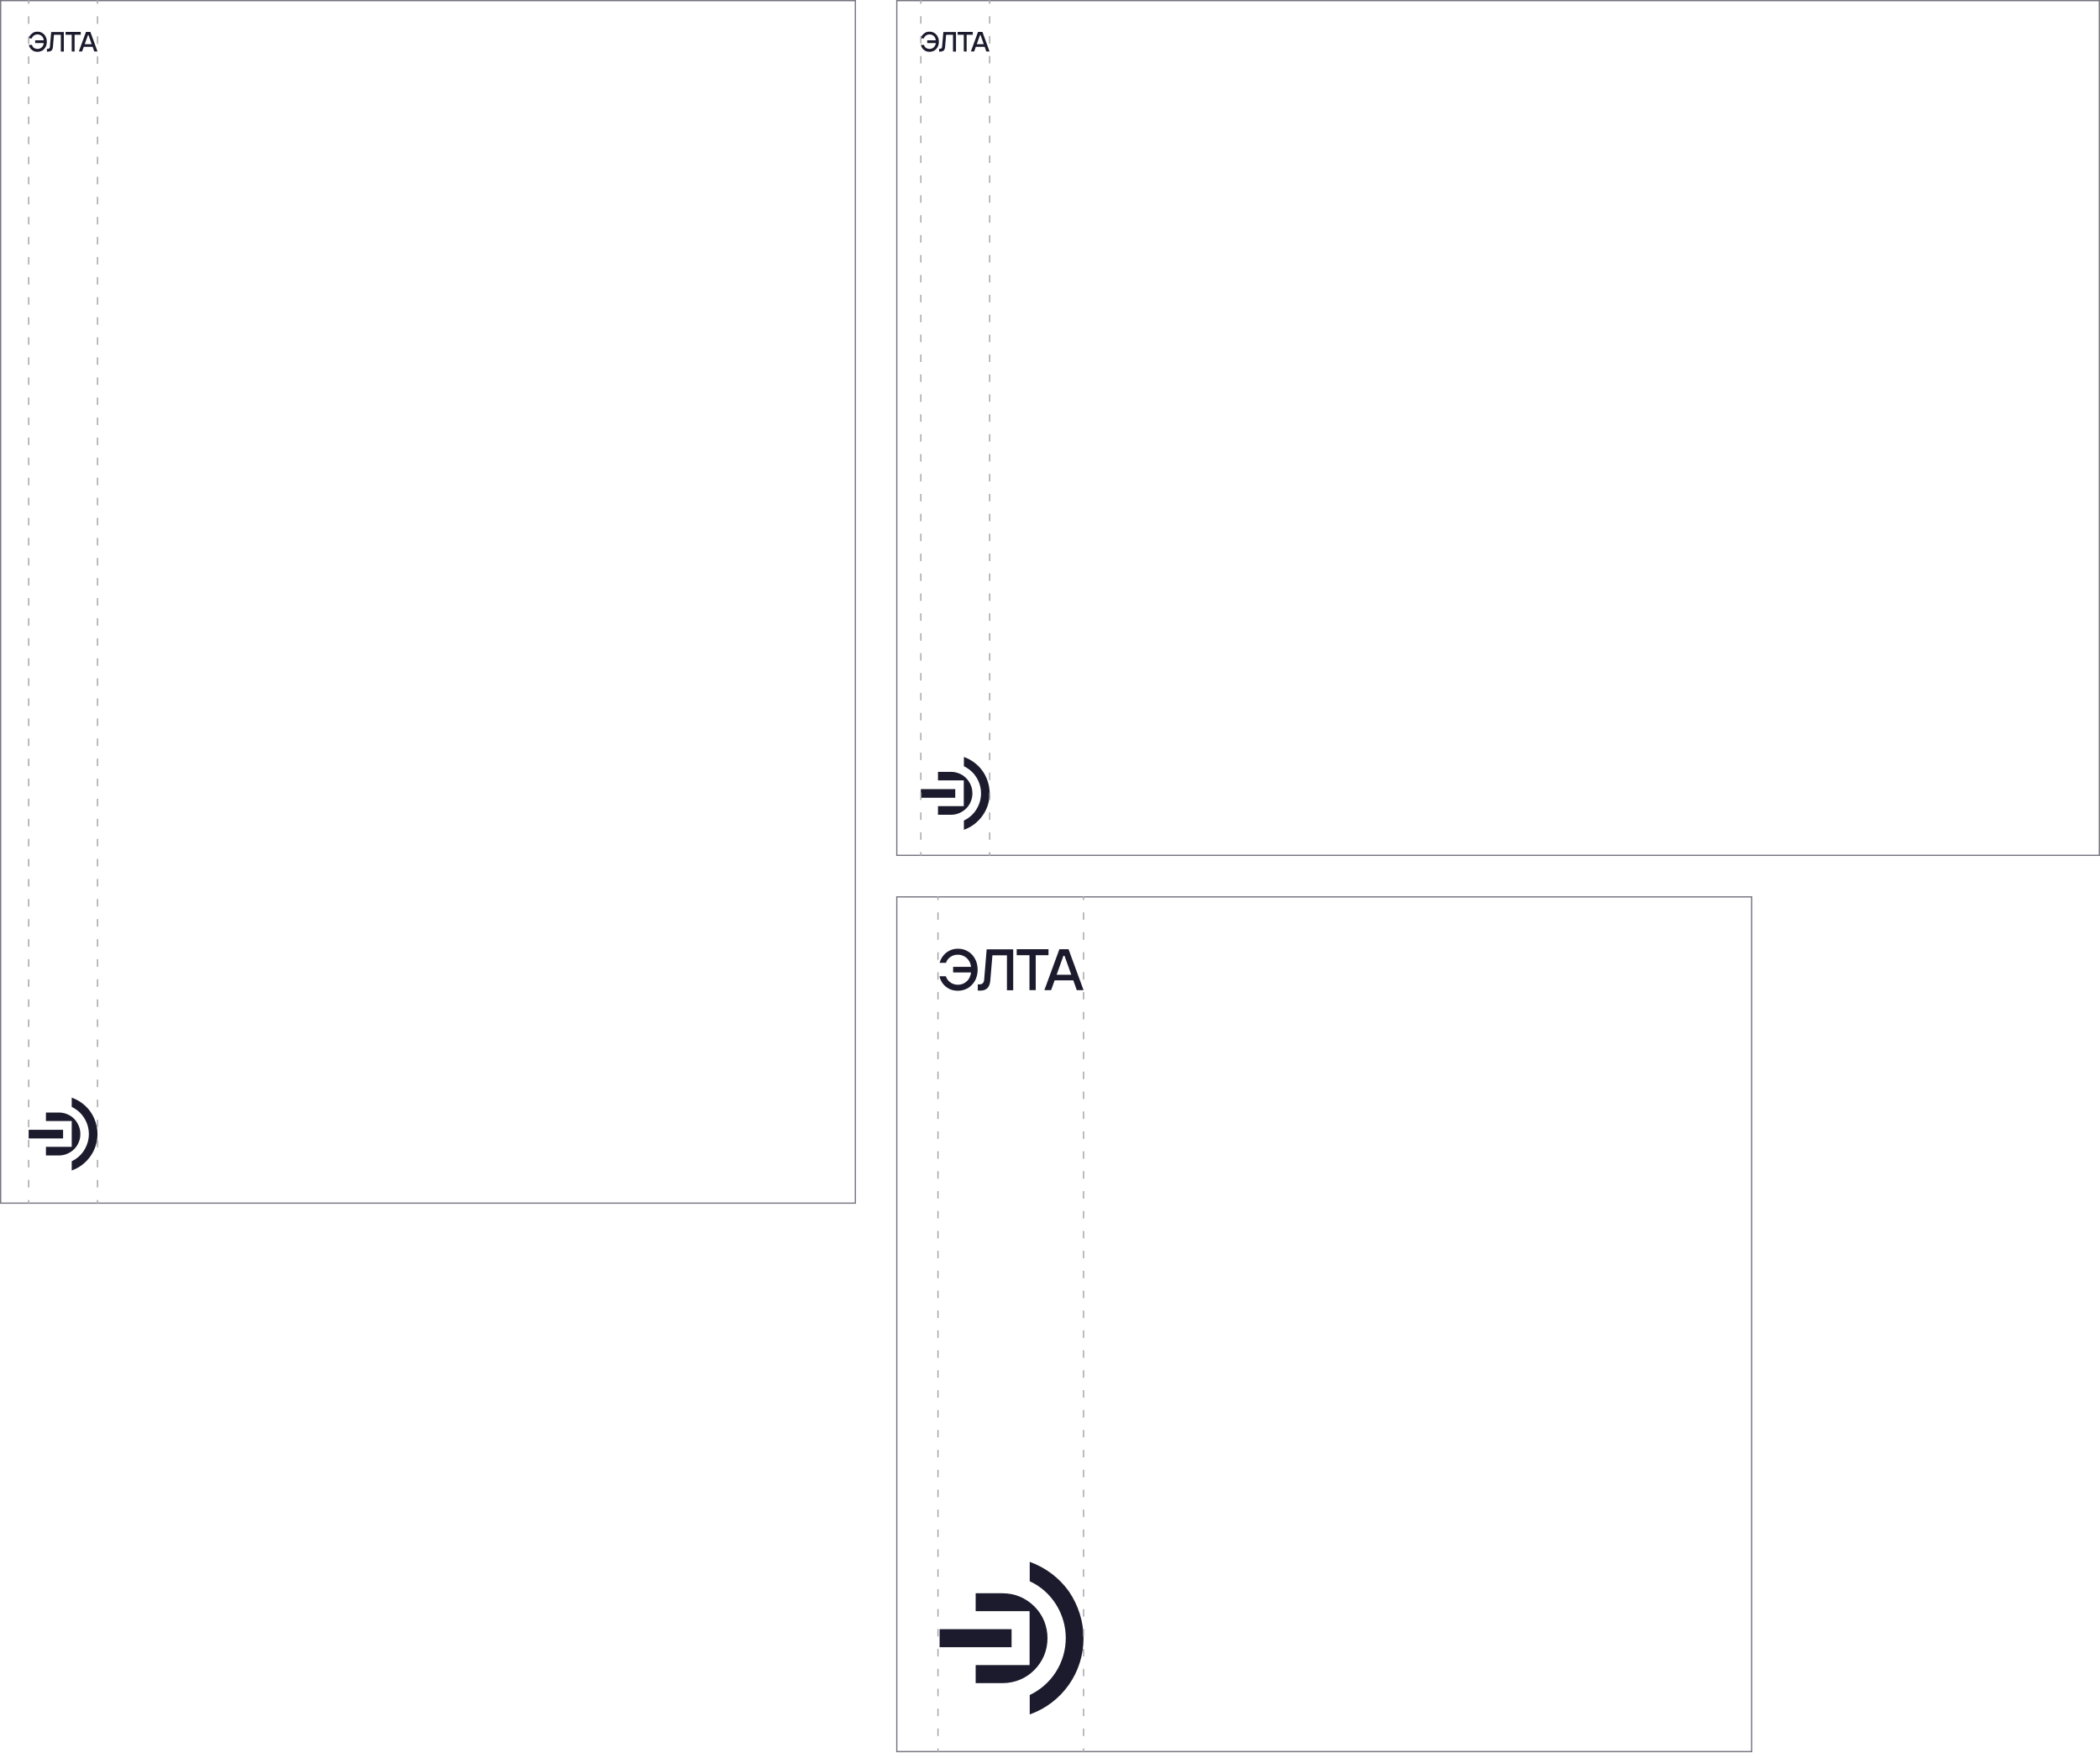
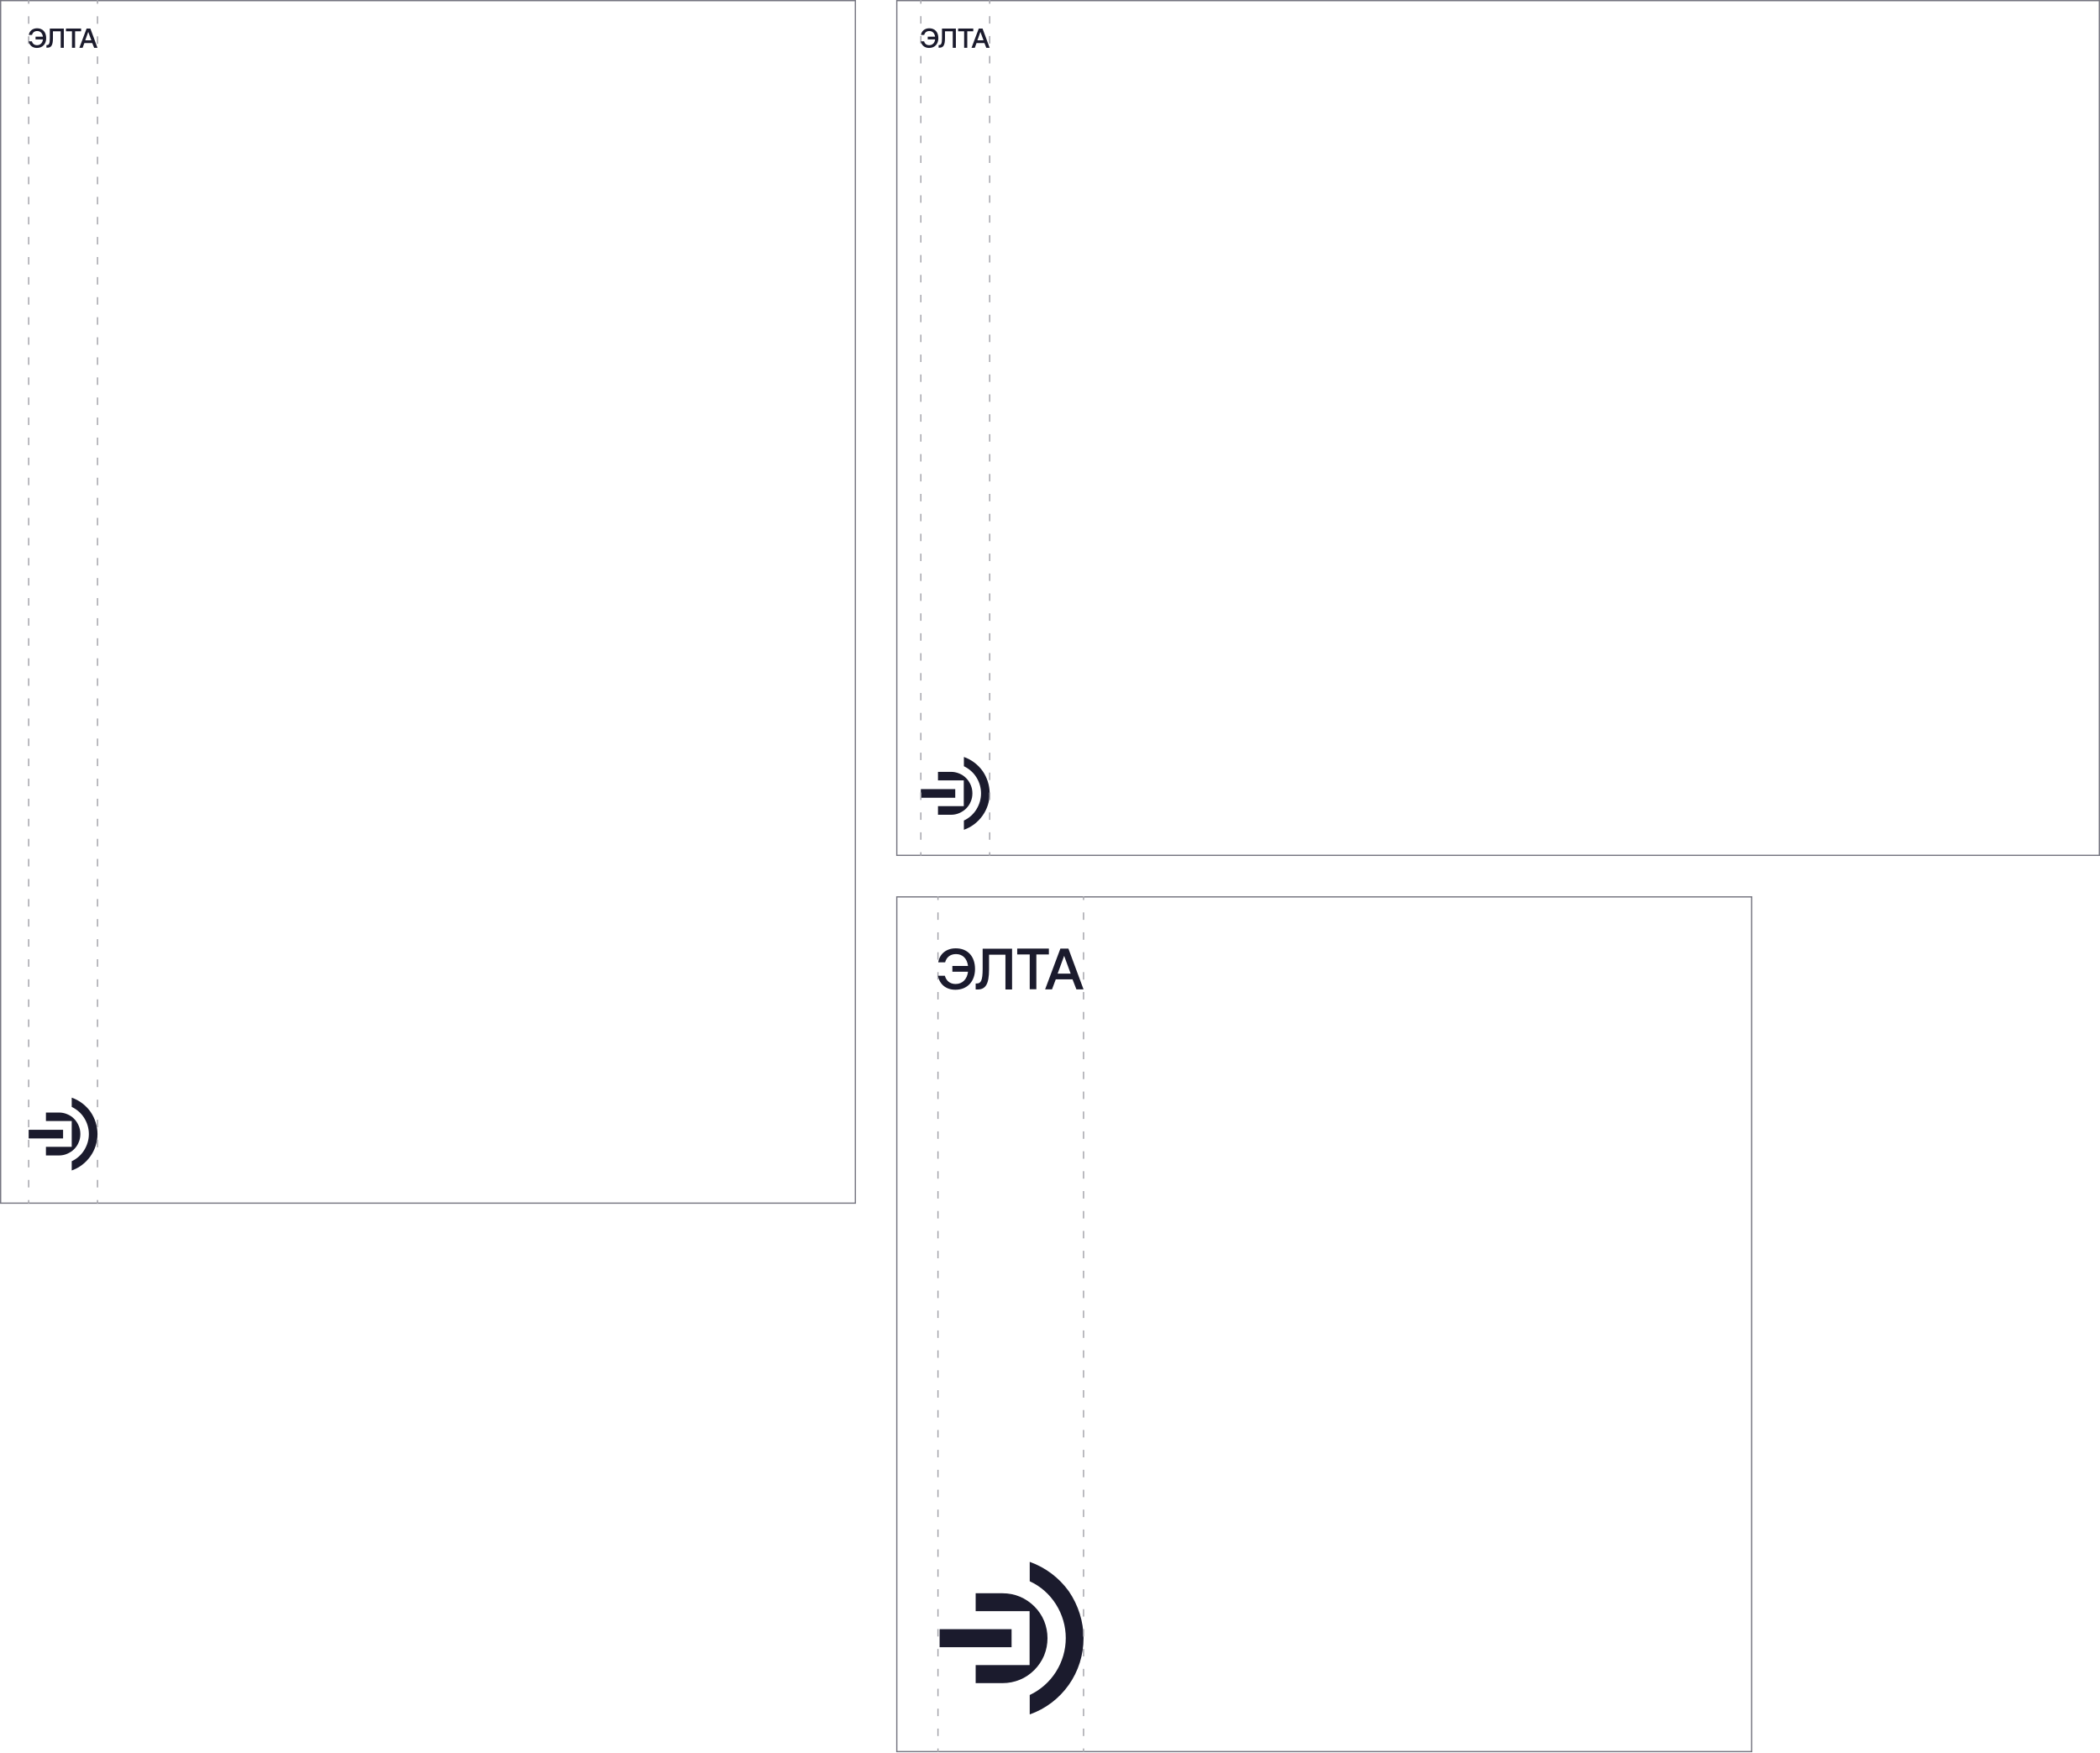
<svg xmlns="http://www.w3.org/2000/svg" version="1.1" id="Layer_1" x="0px" y="0px" viewBox="0 0 1677.8 1400" style="enable-background:new 0 0 1677.8 1400;" xml:space="preserve">
  <style type="text/css">
	.st0{opacity:0.6;enable-background:new    ;}
	.st1{fill:#1B1B2D;}
	.st2{fill:none;stroke:#A4A4AB;stroke-miterlimit:10;}
	.st3{fill:none;stroke:#A4A4AB;stroke-miterlimit:10;stroke-dasharray:6.011,10.019;}
	.st4{fill:none;stroke:#A4A4AB;stroke-miterlimit:10;stroke-dasharray:5.964,9.941;}
</style>
  <g class="st0">
    <path class="st1" d="M682.9,1v959.8H1V1H682.9 M683.9,0H0v961.8h683.9V0L683.9,0z" />
  </g>
  <g class="st0">
    <path class="st1" d="M1676.8,1v681.9H717V1H1676.8 M1677.8,0H716v683.9h961.8V0L1677.8,0z" />
  </g>
  <g class="st0">
    <path class="st1" d="M1399,717.1V1399H717V717.1H1399 M1400,716.1H716V1400h684V716.1L1400,716.1z" />
  </g>
  <g>
    <path class="st1" d="M77.9,906.1c0,6.4-2,12.6-5.7,17.8s-8.9,9.2-14.9,11.3v-7.4c4.1-1.9,7.6-5,10-8.9s3.7-8.3,3.7-12.8   s-1.3-9-3.7-12.8c-2.4-3.9-5.9-6.9-10-8.9V877c6,2.1,11.3,6.1,15,11.3C75.9,893.5,77.9,899.8,77.9,906.1z" />
    <rect x="22.9" y="902.7" class="st1" width="27.5" height="6.9" />
    <path class="st1" d="M64.2,906.1c0-2.3-0.4-4.5-1.3-6.6c-0.9-2.1-2.1-4-3.7-5.6c-1.6-1.6-3.5-2.9-5.6-3.7c-2.1-0.9-4.3-1.3-6.6-1.3   H36.7v6.8h20.6v20.6H36.7v6.9H47c2.3,0,4.5-0.4,6.6-1.3c2.1-0.9,4-2.1,5.6-3.7c1.6-1.6,2.9-3.5,3.7-5.6   C63.8,910.6,64.2,908.4,64.2,906.1z" />
  </g>
  <g>
    <path class="st1" d="M790.7,633.9c0,6.4-2,12.6-5.7,17.8s-8.9,9.2-14.9,11.3v-7.4c4.1-1.9,7.6-5,10-8.9s3.7-8.3,3.7-12.8   s-1.3-9-3.7-12.8c-2.4-3.9-5.9-6.9-10-8.9v-7.4c6,2.1,11.3,6.1,15,11.3C788.7,621.3,790.7,627.6,790.7,633.9z" />
    <rect x="735.7" y="630.5" class="st1" width="27.5" height="6.9" />
    <path class="st1" d="M776.9,633.9c0-2.3-0.4-4.5-1.3-6.6s-2.1-4-3.7-5.6c-1.6-1.6-3.5-2.9-5.6-3.7c-2.1-0.9-4.3-1.3-6.6-1.3h-10.3   v6.8H770v20.6h-20.6v6.9h10.3c2.3,0,4.5-0.4,6.6-1.3c2.1-0.9,4-2.1,5.6-3.7s2.9-3.5,3.7-5.6C776.5,638.4,776.9,636.2,776.9,633.9z" />
  </g>
  <g>
    <path class="st1" d="M865.7,1308.9c0,13.4-4.1,26.4-11.8,37.3s-18.6,19.2-31.2,23.6v-15.5c8.6-4.1,15.9-10.5,21-18.6   s7.8-17.4,7.8-26.9s-2.7-18.8-7.8-26.9s-12.3-14.5-21-18.5v-15.5c12.6,4.5,23.5,12.7,31.3,23.6   C861.5,1282.5,865.7,1295.6,865.7,1308.9z" />
    <rect x="750.7" y="1301.7" class="st1" width="57.5" height="14.4" />
    <path class="st1" d="M836.9,1308.9c0-4.7-0.9-9.4-2.7-13.8s-4.5-8.3-7.8-11.6c-3.3-3.3-7.3-6-11.6-7.8s-9-2.7-13.8-2.7h-21.5v14.3   h43.1v43.1h-43.1v14.4H801c4.7,0,9.4-0.9,13.8-2.7c4.4-1.8,8.3-4.5,11.6-7.8s6-7.3,7.8-11.6C836,1318.3,836.9,1313.6,836.9,1308.9z   " />
-   </g>
-   <g>
-     <path class="st1" d="M30,41.4c-1.2,0-2.3-0.2-3.3-0.7s-1.8-1.2-2.4-2s-1.1-1.8-1.3-2.8h2.5c0.2,0.6,0.5,1.2,0.9,1.7   s0.9,0.9,1.6,1.1c0.6,0.3,1.3,0.4,2,0.4c0.9,0,1.7-0.2,2.4-0.6c0.7-0.4,1.3-1,1.8-1.7c0.4-0.7,0.7-1.5,0.8-2.4h-6.9v-2.2H35   c-0.1-0.9-0.4-1.7-0.8-2.4c-0.4-0.7-1-1.3-1.8-1.7c-0.7-0.4-1.5-0.6-2.4-0.6c-1.1,0-2.1,0.3-2.9,0.9s-1.4,1.3-1.7,2.3h-2.5   c0.3-1,0.7-1.9,1.4-2.7c0.7-0.8,1.5-1.5,2.4-2c1-0.5,2-0.7,3.2-0.7c1.4,0,2.6,0.3,3.8,1s2.1,1.6,2.7,2.9c0.7,1.2,1,2.6,1,4.2   c0,1.5-0.3,2.9-1,4.2c-0.7,1.2-1.6,2.2-2.7,2.9C32.6,41,31.3,41.4,30,41.4z" />
-     <path class="st1" d="M37.5,41.3V39h0.7c0.5,0,0.9-0.1,1.2-0.4c0.3-0.3,0.5-0.7,0.5-1.4l1-11.6H51v15.6h-2.4V27.8h-5.5l-0.8,9.6   c-0.1,1.3-0.5,2.3-1.1,2.9c-0.6,0.6-1.5,0.9-2.7,0.9L37.5,41.3L37.5,41.3z" />
-     <path class="st1" d="M57.3,41.1V27.8h-4.9v-2.3h12.1v2.3h-4.9v13.4L57.3,41.1L57.3,41.1z" />
-     <path class="st1" d="M63,41.1l5.7-15.6h3.5l5.7,15.6h-2.6L70.7,28h-0.4l-4.7,13.1H63z M66.4,37.4v-2.1h8.1v2.1H66.4z" />
-   </g>
-   <g>
-     <path class="st1" d="M742.7,41.4c-1.2,0-2.3-0.2-3.3-0.7s-1.8-1.2-2.4-2c-0.6-0.8-1.1-1.8-1.3-2.8h2.5c0.2,0.6,0.5,1.2,0.9,1.7   s0.9,0.9,1.6,1.1c0.6,0.3,1.3,0.4,2,0.4c0.9,0,1.7-0.2,2.4-0.6c0.7-0.4,1.3-1,1.8-1.7c0.4-0.7,0.7-1.5,0.8-2.4h-6.9v-2.2h6.9   c-0.1-0.9-0.4-1.7-0.8-2.4c-0.4-0.7-1-1.3-1.8-1.7c-0.7-0.4-1.5-0.6-2.4-0.6c-1.1,0-2.1,0.3-2.9,0.9c-0.8,0.6-1.4,1.3-1.7,2.3h-2.5   c0.3-1,0.7-1.9,1.4-2.7c0.7-0.8,1.5-1.5,2.4-2c1-0.5,2-0.7,3.2-0.7c1.4,0,2.6,0.3,3.8,1s2.1,1.6,2.7,2.9c0.7,1.2,1,2.6,1,4.2   c0,1.5-0.3,2.9-1,4.2c-0.7,1.2-1.6,2.2-2.7,2.9C745.3,41,744,41.4,742.7,41.4z" />
-     <path class="st1" d="M750.3,41.3V39h0.7c0.5,0,0.9-0.1,1.2-0.4c0.3-0.3,0.5-0.7,0.5-1.4l1-11.6h10.1v15.6h-2.4V27.8h-5.5l-0.8,9.6   c-0.1,1.3-0.5,2.3-1.1,2.9c-0.6,0.6-1.5,0.9-2.7,0.9L750.3,41.3L750.3,41.3z" />
-     <path class="st1" d="M770,41.1V27.8h-4.9v-2.3h12.1v2.3h-4.9v13.4L770,41.1L770,41.1z" />
-     <path class="st1" d="M775.7,41.1l5.7-15.6h3.5l5.7,15.6H788L783.4,28H783l-4.7,13.1H775.7z M779.2,37.4v-2.1h8.1v2.1H779.2z" />
-   </g>
-   <g>
-     <path class="st1" d="M765.3,791.6c-2.5,0-4.9-0.5-6.9-1.5s-3.7-2.4-5.1-4.2s-2.2-3.7-2.7-5.9h5.1c0.4,1.3,1.1,2.5,2,3.5   s2,1.8,3.3,2.4c1.3,0.6,2.7,0.9,4.3,0.9c1.8,0,3.5-0.4,5.1-1.3c1.5-0.9,2.8-2,3.7-3.5s1.5-3.2,1.7-5h-14.3v-4.5h14.3   c-0.2-1.8-0.7-3.5-1.7-4.9c-0.9-1.5-2.2-2.7-3.7-3.5s-3.2-1.3-5.1-1.3c-2.3,0-4.3,0.6-6,1.8s-2.9,2.8-3.5,4.7h-5.1   c0.6-2.1,1.5-4,2.9-5.7s3-3.1,5.1-4.1c2-1,4.3-1.5,6.7-1.5c2.9,0,5.5,0.7,7.9,2.1c2.4,1.4,4.3,3.4,5.7,6c1.4,2.5,2.1,5.5,2.1,8.7   s-0.7,6.1-2.1,8.7c-1.4,2.5-3.3,4.5-5.7,6C770.8,790.9,768.2,791.6,765.3,791.6z" />
-     <path class="st1" d="M781.2,791.4v-4.9h1.5c1,0,1.8-0.3,2.5-0.9c0.6-0.6,1-1.6,1.1-2.9l2-24.2h21.2v32.7h-5v-27.9h-11.6l-1.7,20.1   c-0.2,2.7-1,4.7-2.3,6.1c-1.3,1.3-3.2,2-5.7,2L781.2,791.4L781.2,791.4z" />
-     <path class="st1" d="M822.5,791.1v-27.9h-10.2v-4.8h25.4v4.8h-10.2v27.9H822.5L822.5,791.1z" />
-     <path class="st1" d="M834.4,791.1l12-32.7h7.3l12,32.7h-5.4l-9.8-27.4h-0.9l-9.8,27.4H834.4z M841.6,783.3v-4.5h17v4.5H841.6z" />
  </g>
  <g>
    <g>
      <line class="st2" x1="22.9" y1="0" x2="22.9" y2="3" />
      <line class="st3" x1="22.9" y1="13" x2="22.9" y2="953.8" />
      <line class="st2" x1="22.9" y1="958.8" x2="22.9" y2="961.8" />
    </g>
  </g>
  <g>
    <g>
      <line class="st2" x1="77.9" y1="0" x2="77.9" y2="3" />
      <line class="st3" x1="77.9" y1="13" x2="77.9" y2="953.8" />
      <line class="st2" x1="77.9" y1="958.8" x2="77.9" y2="961.8" />
    </g>
  </g>
  <g>
    <g>
      <line class="st2" x1="749.4" y1="716.1" x2="749.4" y2="719.1" />
      <line class="st4" x1="749.4" y1="729" x2="749.4" y2="1392" />
      <line class="st2" x1="749.4" y1="1397" x2="749.4" y2="1400" />
    </g>
  </g>
  <g>
    <g>
      <line class="st2" x1="865.7" y1="716.1" x2="865.7" y2="719.1" />
      <line class="st4" x1="865.7" y1="729" x2="865.7" y2="1392" />
      <line class="st2" x1="865.7" y1="1397" x2="865.7" y2="1400" />
    </g>
  </g>
  <g>
    <g>
      <g>
        <line class="st2" x1="735.7" y1="0" x2="735.7" y2="3" />
        <line class="st4" x1="735.7" y1="12.9" x2="735.7" y2="676" />
        <line class="st2" x1="735.7" y1="680.9" x2="735.7" y2="683.9" />
      </g>
    </g>
    <g>
      <g>
        <line class="st2" x1="790.7" y1="0" x2="790.7" y2="3" />
        <line class="st4" x1="790.7" y1="12.9" x2="790.7" y2="676" />
        <line class="st2" x1="790.7" y1="680.9" x2="790.7" y2="683.9" />
      </g>
    </g>
  </g>
+   <g>
+     <path class="st1" d="M779,774.2c0,9.9-6.1,16.6-15.7,16.6c-7.5,0-12.7-4.4-13.9-11.2h5.5c1.1,4,4,6.6,8.6,6.6   c5.5,0,9.2-3.9,9.9-9.8h-12.5v-4.6h12.5c-0.7-5.8-4.2-9.5-9.6-9.5c-4.7,0-7.6,2.6-8.7,6.6h-5.5c1.1-6.8,6.5-11.2,14-11.2   C773.2,757.7,779,764.2,779,774.2z" />
+     <path class="st1" d="M779.5,790.5v-4.7h0.8c3.3,0,4.8-2.1,4.8-11.8v-16h23.5v32.6h-5.3v-27.8h-13.1v11.7c0,12.1-2.9,16.1-9.3,16.1   H779.5z" />
+     <path class="st1" d="M812.6,757.9h25.4v4.7h-10v27.8h-5.3v-27.8h-10V757.9z" />
+     <path class="st1" d="M835,790.5l12.2-32.6h6.4l12.1,32.6H860l-3.1-8h-13.4l-3,8H835z M845,777.9h10.4l-5.2-14.2L845,777.9z" />
+   </g>
+   <g>
+     <path class="st1" d="M749.7,30.5c0,4.7-2.9,7.8-7.4,7.8c-3.6,0-6-2.1-6.6-5.3h2.6c0.5,1.9,1.9,3.1,4.1,3.1c2.6,0,4.4-1.8,4.7-4.6   h-5.9v-2.2h5.9c-0.4-2.7-2-4.5-4.6-4.5c-2.2,0-3.6,1.2-4.1,3.1h-2.6c0.5-3.2,3.1-5.3,6.6-5.3C747,22.6,749.7,25.7,749.7,30.5z" />
+     <path class="st1" d="M749.9,38.2v-2.2h0.4c1.6,0,2.3-1,2.3-5.6v-7.6h11.1v15.4h-2.5V25H755v5.5c0,5.7-1.4,7.6-4.4,7.6H749.9z" />
+     <path class="st1" d="M765.6,22.8h12V25h-4.8v13.2h-2.5V25h-4.8V22.8z" />
+     <path class="st1" d="M776.2,38.2l5.8-15.4h3l5.7,15.4H788l-1.5-3.8h-6.3l-1.4,3.8H776.2z M780.9,32.2h4.9l-2.5-6.7L780.9,32.2z" />
+   </g>
+   <g>
+     <path class="st1" d="M36.9,30.5c0,4.7-2.9,7.8-7.4,7.8c-3.6,0-6-2.1-6.6-5.3h2.6c0.5,1.9,1.9,3.1,4.1,3.1c2.6,0,4.4-1.8,4.7-4.6   h-5.9v-2.2h5.9c-0.4-2.7-2-4.5-4.6-4.5c-2.2,0-3.6,1.2-4.1,3.1H23c0.5-3.2,3.1-5.3,6.6-5.3C34.2,22.6,36.9,25.7,36.9,30.5z" />
+     <path class="st1" d="M37.1,38.2v-2.2h0.4c1.6,0,2.3-1,2.3-5.6v-7.6H51v15.4h-2.5V25h-6.2v5.5c0,5.7-1.4,7.6-4.4,7.6H37.1z" />
+     <path class="st1" d="M52.8,22.8h12V25h-4.8v13.2h-2.5V25h-4.8V22.8z" />
+     <path class="st1" d="M63.4,38.2l5.8-15.4h3l5.7,15.4h-2.7l-1.5-3.8h-6.3L66,38.2H63.4z M68.1,32.2H73l-2.5-6.7L68.1,32.2z" />
+   </g>
</svg>
